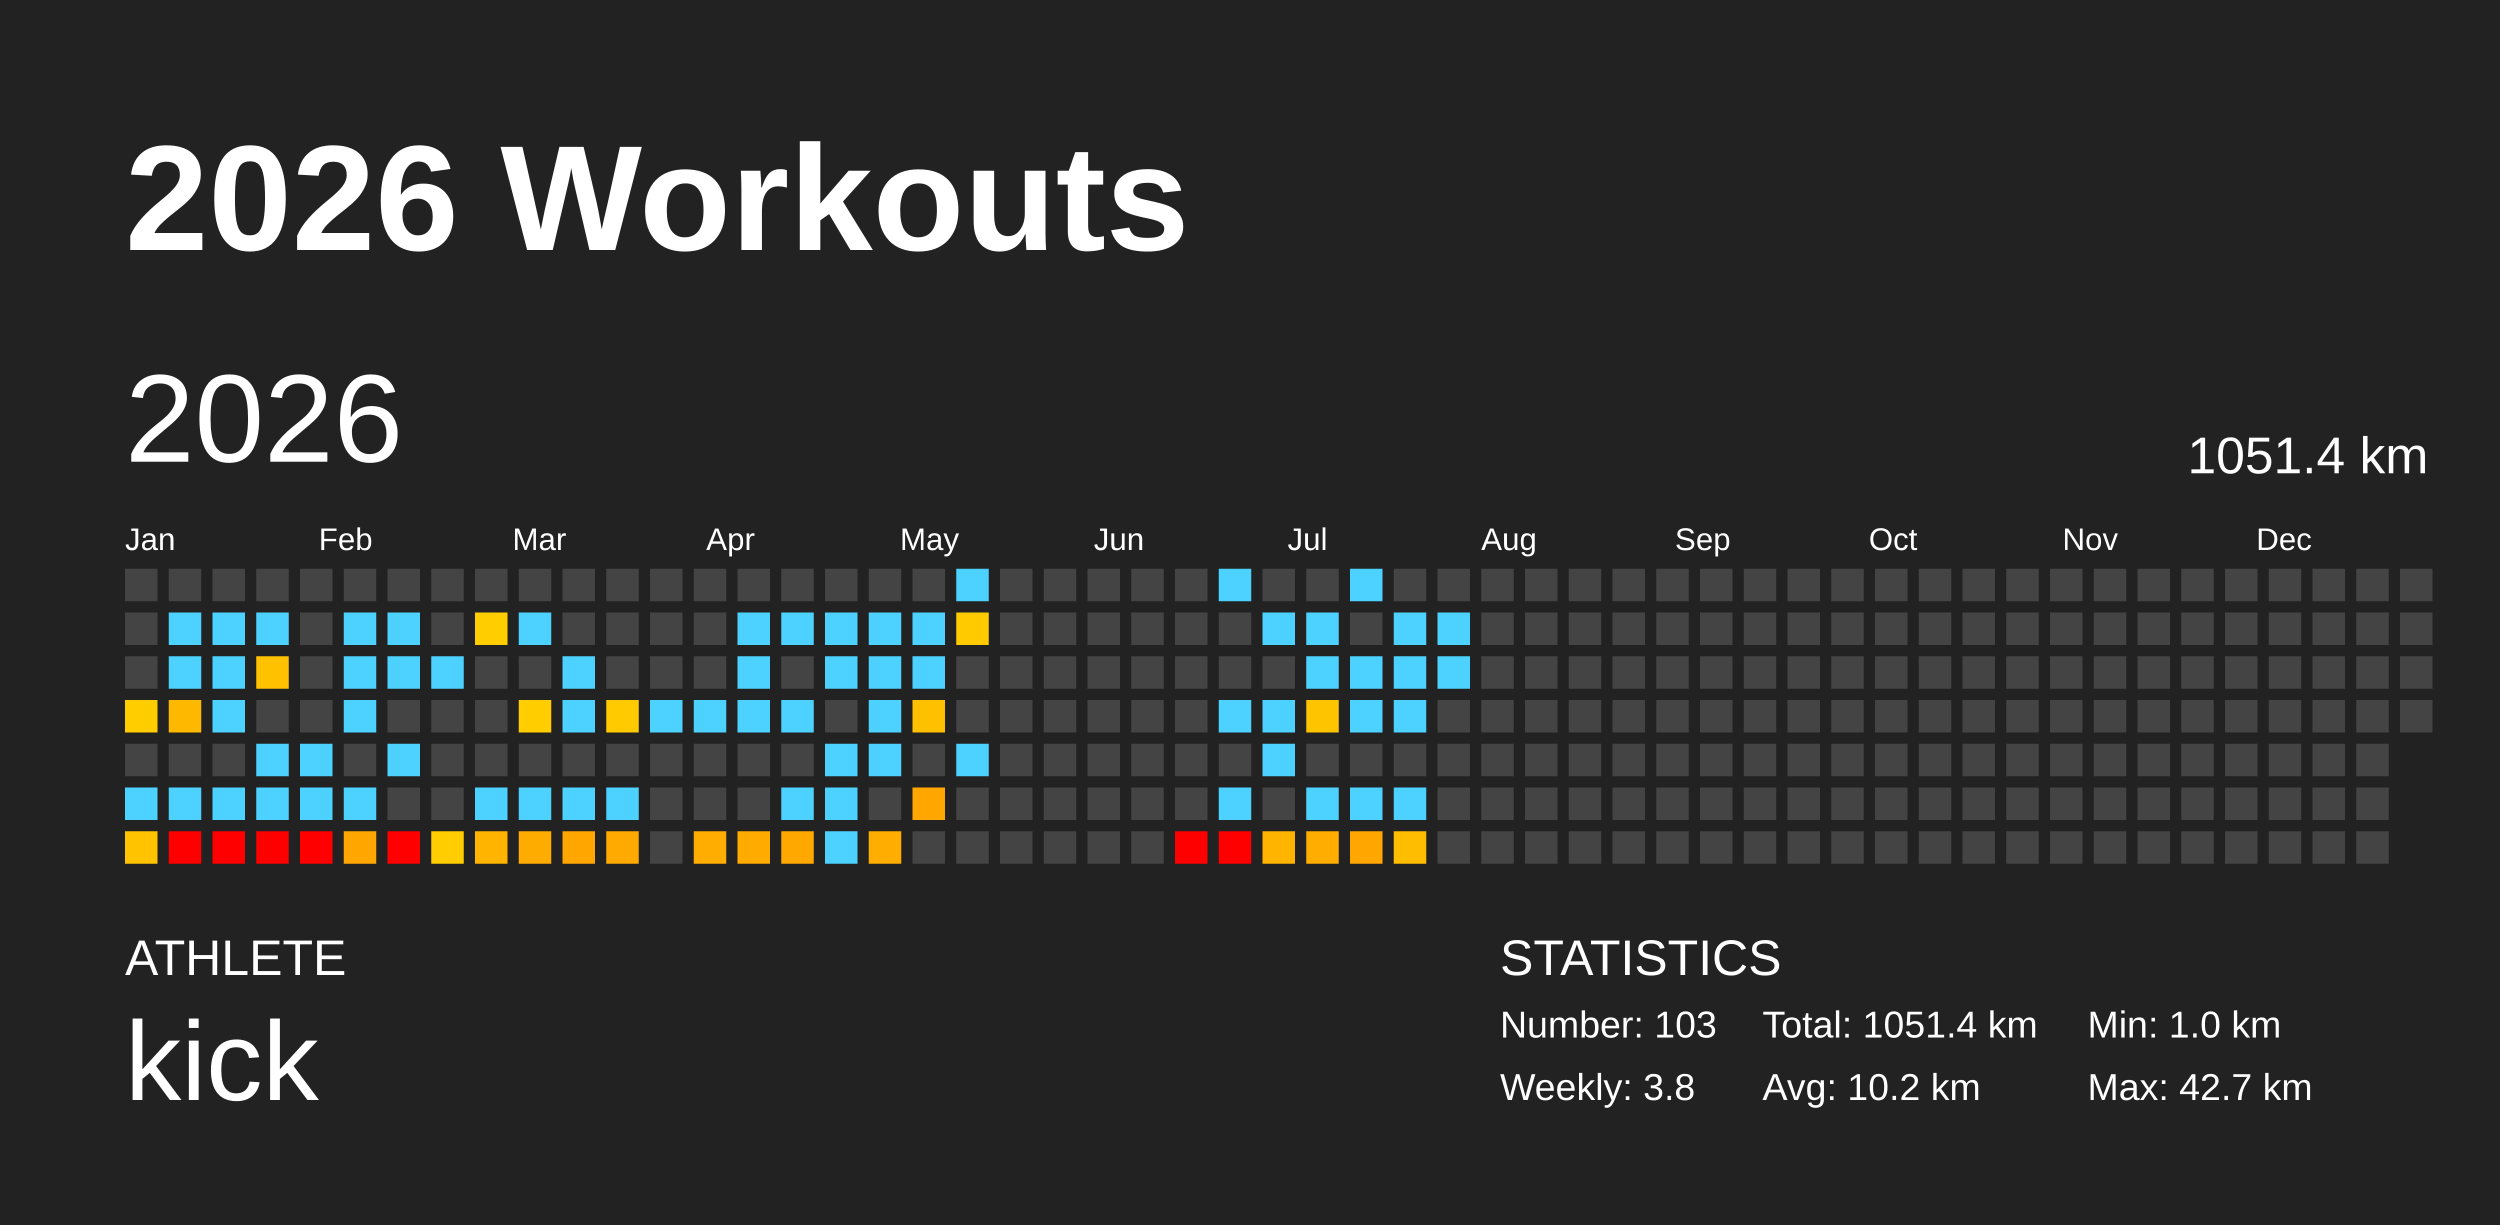
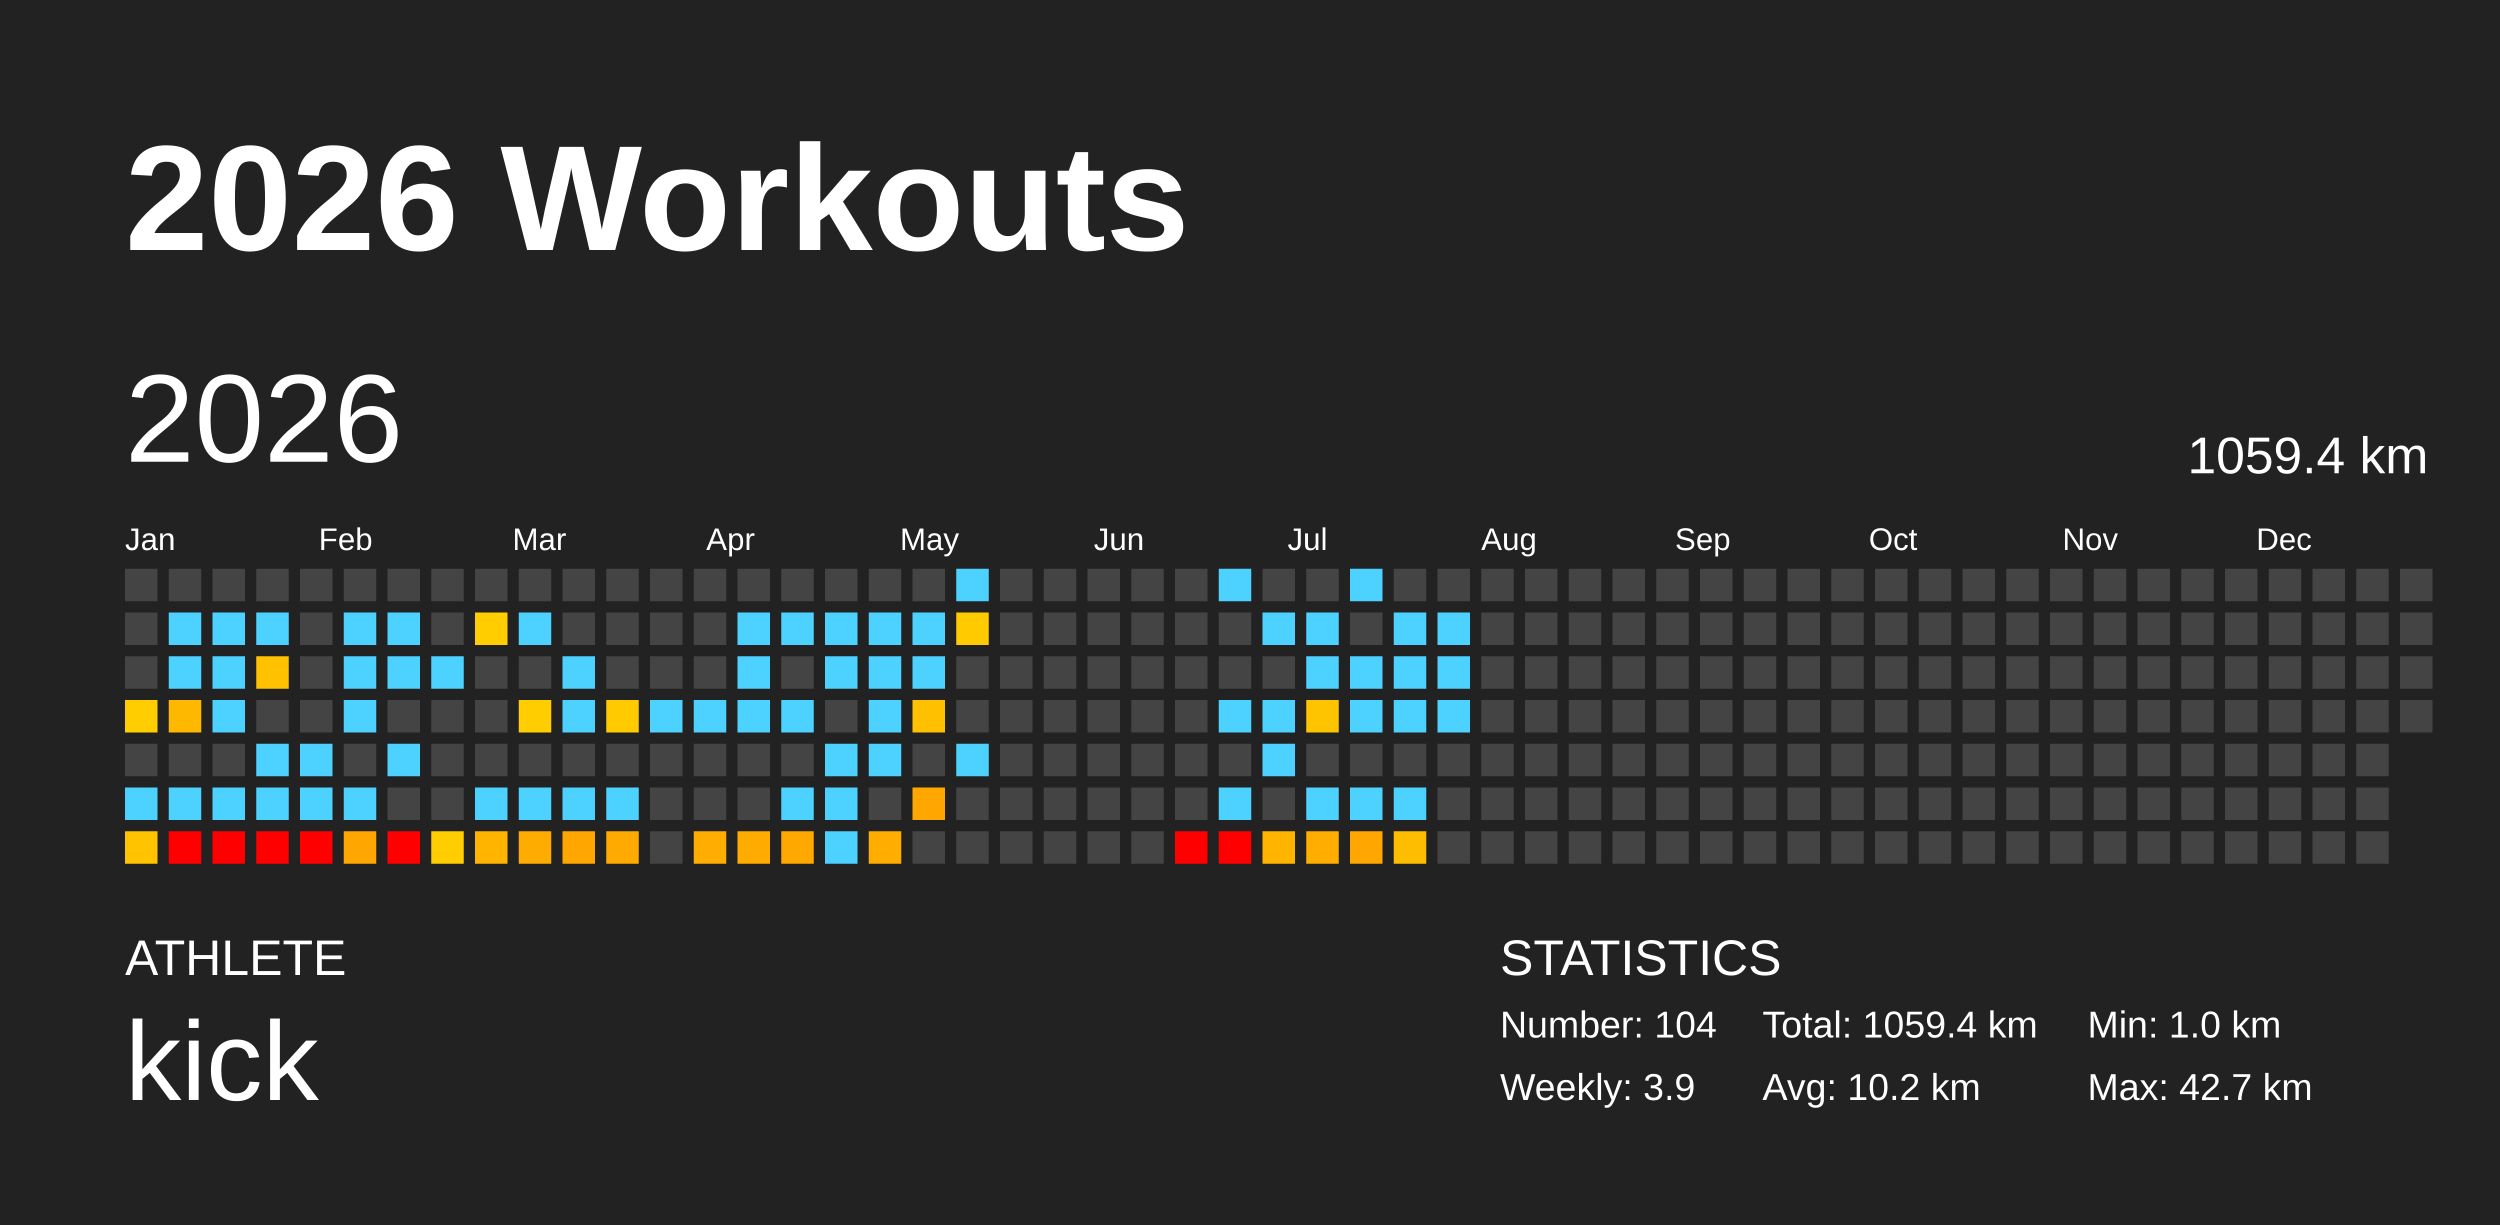
<svg xmlns="http://www.w3.org/2000/svg" baseProfile="full" height="98mm" version="1.1" viewBox="0,0,200,98" width="200mm">
  <defs />
  <rect fill="#222222" height="98" width="200" x="0" y="0" />
  <text fill="#FFFFFF" style="font-size:12px; font-family:Arial; font-weight:bold;" x="10" y="20">2026 Workouts</text>
  <text fill="#FFFFFF" style="font-size:4px; font-family:Arial" x="10" y="78">ATHLETE</text>
  <text fill="#FFFFFF" style="font-size:9px; font-family:Arial" x="10" y="88">kick</text>
  <text fill="#FFFFFF" style="font-size:4px; font-family:Arial" x="120" y="78">STATISTICS</text>
-   <text fill="#FFFFFF" style="font-size:3px; font-family:Arial" x="120" y="83">Number: 103</text>
-   <text fill="#FFFFFF" style="font-size:3px; font-family:Arial" x="120" y="88">Weekly: 3.8</text>
-   <text fill="#FFFFFF" style="font-size:3px; font-family:Arial" x="141" y="83">Total: 1051.4 km</text>
+   <text fill="#FFFFFF" style="font-size:3px; font-family:Arial" x="120" y="83">Number: 104</text>
+   <text fill="#FFFFFF" style="font-size:3px; font-family:Arial" x="120" y="88">Weekly: 3.9</text>
+   <text fill="#FFFFFF" style="font-size:3px; font-family:Arial" x="141" y="83">Total: 1059.4 km</text>
  <text fill="#FFFFFF" style="font-size:3px; font-family:Arial" x="141" y="88">Avg: 10.2 km</text>
  <text fill="#FFFFFF" style="font-size:3px; font-family:Arial" x="167" y="83">Min: 1.0 km</text>
  <text fill="#FFFFFF" style="font-size:3px; font-family:Arial" x="167" y="88">Max: 42.7 km</text>
  <text dominant-baseline="hanging" fill="#FFFFFF" style="font-size:10.0px; font-family:Arial;" x="10" y="30">2026</text>
-   <text dominant-baseline="hanging" fill="#FFFFFF" style="font-size:4.125px; font-family:Arial;" x="175" y="35">1051.4 km</text>
+   <text dominant-baseline="hanging" fill="#FFFFFF" style="font-size:4.125px; font-family:Arial;" x="175" y="35">1059.4 km</text>
  <text fill="#FFFFFF" style="font-size:2.5px; font-family:Arial" x="10.0" y="44">Jan</text>
  <text fill="#FFFFFF" style="font-size:2.5px; font-family:Arial" x="25.5" y="44">Feb</text>
  <text fill="#FFFFFF" style="font-size:2.5px; font-family:Arial" x="41.0" y="44">Mar</text>
  <text fill="#FFFFFF" style="font-size:2.5px; font-family:Arial" x="56.5" y="44">Apr</text>
  <text fill="#FFFFFF" style="font-size:2.5px; font-family:Arial" x="72.0" y="44">May</text>
  <text fill="#FFFFFF" style="font-size:2.5px; font-family:Arial" x="87.5" y="44">Jun</text>
  <text fill="#FFFFFF" style="font-size:2.5px; font-family:Arial" x="103.0" y="44">Jul</text>
  <text fill="#FFFFFF" style="font-size:2.5px; font-family:Arial" x="118.5" y="44">Aug</text>
  <text fill="#FFFFFF" style="font-size:2.5px; font-family:Arial" x="134.0" y="44">Sep</text>
  <text fill="#FFFFFF" style="font-size:2.5px; font-family:Arial" x="149.5" y="44">Oct</text>
  <text fill="#FFFFFF" style="font-size:2.5px; font-family:Arial" x="165.0" y="44">Nov</text>
  <text fill="#FFFFFF" style="font-size:2.5px; font-family:Arial" x="180.5" y="44">Dec</text>
  <rect fill="#444444" height="2.6" width="2.6" x="10.0" y="45.5" />
  <rect fill="#444444" height="2.6" width="2.6" x="10.0" y="49.0" />
  <rect fill="#444444" height="2.6" width="2.6" x="10.0" y="52.5" />
  <rect fill="#ffcd00" height="2.6" width="2.6" x="10.0" y="56.0" />
  <rect fill="#444444" height="2.6" width="2.6" x="10.0" y="59.5" />
  <rect fill="#4dd2ff" height="2.6" width="2.6" x="10.0" y="63.0" />
  <rect fill="#ffc300" height="2.6" width="2.6" x="10.0" y="66.5" />
  <rect fill="#444444" height="2.6" width="2.6" x="13.5" y="45.5" />
  <rect fill="#4dd2ff" height="2.6" width="2.6" x="13.5" y="49.0" />
  <rect fill="#4dd2ff" height="2.6" width="2.6" x="13.5" y="52.5" />
  <rect fill="#ffb800" height="2.6" width="2.6" x="13.5" y="56.0" />
  <rect fill="#444444" height="2.6" width="2.6" x="13.5" y="59.5" />
  <rect fill="#4dd2ff" height="2.6" width="2.6" x="13.5" y="63.0" />
  <rect fill="red" height="2.6" width="2.6" x="13.5" y="66.5" />
  <rect fill="#444444" height="2.6" width="2.6" x="17.0" y="45.5" />
  <rect fill="#4dd2ff" height="2.6" width="2.6" x="17.0" y="49.0" />
  <rect fill="#4dd2ff" height="2.6" width="2.6" x="17.0" y="52.5" />
  <rect fill="#4dd2ff" height="2.6" width="2.6" x="17.0" y="56.0" />
  <rect fill="#444444" height="2.6" width="2.6" x="17.0" y="59.5" />
  <rect fill="#4dd2ff" height="2.6" width="2.6" x="17.0" y="63.0" />
  <rect fill="red" height="2.6" width="2.6" x="17.0" y="66.5" />
  <rect fill="#444444" height="2.6" width="2.6" x="20.5" y="45.5" />
  <rect fill="#4dd2ff" height="2.6" width="2.6" x="20.5" y="49.0" />
  <rect fill="#ffc100" height="2.6" width="2.6" x="20.5" y="52.5" />
  <rect fill="#444444" height="2.6" width="2.6" x="20.5" y="56.0" />
  <rect fill="#4dd2ff" height="2.6" width="2.6" x="20.5" y="59.5" />
  <rect fill="#4dd2ff" height="2.6" width="2.6" x="20.5" y="63.0" />
  <rect fill="red" height="2.6" width="2.6" x="20.5" y="66.5" />
  <rect fill="#444444" height="2.6" width="2.6" x="24.0" y="45.5" />
  <rect fill="#444444" height="2.6" width="2.6" x="24.0" y="49.0" />
  <rect fill="#444444" height="2.6" width="2.6" x="24.0" y="52.5" />
  <rect fill="#444444" height="2.6" width="2.6" x="24.0" y="56.0" />
  <rect fill="#4dd2ff" height="2.6" width="2.6" x="24.0" y="59.5" />
  <rect fill="#4dd2ff" height="2.6" width="2.6" x="24.0" y="63.0" />
  <rect fill="red" height="2.6" width="2.6" x="24.0" y="66.5" />
  <rect fill="#444444" height="2.6" width="2.6" x="27.5" y="45.5" />
  <rect fill="#4dd2ff" height="2.6" width="2.6" x="27.5" y="49.0" />
  <rect fill="#4dd2ff" height="2.6" width="2.6" x="27.5" y="52.5" />
  <rect fill="#4dd2ff" height="2.6" width="2.6" x="27.5" y="56.0" />
  <rect fill="#444444" height="2.6" width="2.6" x="27.5" y="59.5" />
  <rect fill="#4dd2ff" height="2.6" width="2.6" x="27.5" y="63.0" />
  <rect fill="#ffa700" height="2.6" width="2.6" x="27.5" y="66.5" />
  <rect fill="#444444" height="2.6" width="2.6" x="31.0" y="45.5" />
  <rect fill="#4dd2ff" height="2.6" width="2.6" x="31.0" y="49.0" />
  <rect fill="#4dd2ff" height="2.6" width="2.6" x="31.0" y="52.5" />
  <rect fill="#444444" height="2.6" width="2.6" x="31.0" y="56.0" />
  <rect fill="#4dd2ff" height="2.6" width="2.6" x="31.0" y="59.5" />
  <rect fill="#444444" height="2.6" width="2.6" x="31.0" y="63.0" />
  <rect fill="red" height="2.6" width="2.6" x="31.0" y="66.5" />
  <rect fill="#444444" height="2.6" width="2.6" x="34.5" y="45.5" />
  <rect fill="#444444" height="2.6" width="2.6" x="34.5" y="49.0" />
  <rect fill="#4dd2ff" height="2.6" width="2.6" x="34.5" y="52.5" />
  <rect fill="#444444" height="2.6" width="2.6" x="34.5" y="56.0" />
  <rect fill="#444444" height="2.6" width="2.6" x="34.5" y="59.5" />
  <rect fill="#444444" height="2.6" width="2.6" x="34.5" y="63.0" />
  <rect fill="#ffcd00" height="2.6" width="2.6" x="34.5" y="66.5" />
  <rect fill="#444444" height="2.6" width="2.6" x="38.0" y="45.5" />
  <rect fill="#ffcd00" height="2.6" width="2.6" x="38.0" y="49.0" />
  <rect fill="#444444" height="2.6" width="2.6" x="38.0" y="52.5" />
  <rect fill="#444444" height="2.6" width="2.6" x="38.0" y="56.0" />
  <rect fill="#444444" height="2.6" width="2.6" x="38.0" y="59.5" />
  <rect fill="#4dd2ff" height="2.6" width="2.6" x="38.0" y="63.0" />
  <rect fill="#ffb500" height="2.6" width="2.6" x="38.0" y="66.5" />
  <rect fill="#444444" height="2.6" width="2.6" x="41.5" y="45.5" />
  <rect fill="#4dd2ff" height="2.6" width="2.6" x="41.5" y="49.0" />
  <rect fill="#444444" height="2.6" width="2.6" x="41.5" y="52.5" />
  <rect fill="#ffcd00" height="2.6" width="2.6" x="41.5" y="56.0" />
  <rect fill="#444444" height="2.6" width="2.6" x="41.5" y="59.5" />
  <rect fill="#4dd2ff" height="2.6" width="2.6" x="41.5" y="63.0" />
  <rect fill="#ffac00" height="2.6" width="2.6" x="41.5" y="66.5" />
  <rect fill="#444444" height="2.6" width="2.6" x="45.0" y="45.5" />
  <rect fill="#444444" height="2.6" width="2.6" x="45.0" y="49.0" />
  <rect fill="#4dd2ff" height="2.6" width="2.6" x="45.0" y="52.5" />
  <rect fill="#4dd2ff" height="2.6" width="2.6" x="45.0" y="56.0" />
  <rect fill="#444444" height="2.6" width="2.6" x="45.0" y="59.5" />
  <rect fill="#4dd2ff" height="2.6" width="2.6" x="45.0" y="63.0" />
  <rect fill="#ffa600" height="2.6" width="2.6" x="45.0" y="66.5" />
  <rect fill="#444444" height="2.6" width="2.6" x="48.5" y="45.5" />
  <rect fill="#444444" height="2.6" width="2.6" x="48.5" y="49.0" />
  <rect fill="#444444" height="2.6" width="2.6" x="48.5" y="52.5" />
  <rect fill="#ffcb00" height="2.6" width="2.6" x="48.5" y="56.0" />
  <rect fill="#444444" height="2.6" width="2.6" x="48.5" y="59.5" />
  <rect fill="#4dd2ff" height="2.6" width="2.6" x="48.5" y="63.0" />
  <rect fill="#ffaa00" height="2.6" width="2.6" x="48.5" y="66.5" />
  <rect fill="#444444" height="2.6" width="2.6" x="52.0" y="45.5" />
  <rect fill="#444444" height="2.6" width="2.6" x="52.0" y="49.0" />
  <rect fill="#444444" height="2.6" width="2.6" x="52.0" y="52.5" />
  <rect fill="#4dd2ff" height="2.6" width="2.6" x="52.0" y="56.0" />
  <rect fill="#444444" height="2.6" width="2.6" x="52.0" y="59.5" />
  <rect fill="#444444" height="2.6" width="2.6" x="52.0" y="63.0" />
  <rect fill="#444444" height="2.6" width="2.6" x="52.0" y="66.5" />
  <rect fill="#444444" height="2.6" width="2.6" x="55.5" y="45.5" />
  <rect fill="#444444" height="2.6" width="2.6" x="55.5" y="49.0" />
  <rect fill="#444444" height="2.6" width="2.6" x="55.5" y="52.5" />
  <rect fill="#4dd2ff" height="2.6" width="2.6" x="55.5" y="56.0" />
  <rect fill="#444444" height="2.6" width="2.6" x="55.5" y="59.5" />
  <rect fill="#444444" height="2.6" width="2.6" x="55.5" y="63.0" />
  <rect fill="#ffad00" height="2.6" width="2.6" x="55.5" y="66.5" />
  <rect fill="#444444" height="2.6" width="2.6" x="59.0" y="45.5" />
  <rect fill="#4dd2ff" height="2.6" width="2.6" x="59.0" y="49.0" />
  <rect fill="#4dd2ff" height="2.6" width="2.6" x="59.0" y="52.5" />
  <rect fill="#4dd2ff" height="2.6" width="2.6" x="59.0" y="56.0" />
  <rect fill="#444444" height="2.6" width="2.6" x="59.0" y="59.5" />
  <rect fill="#444444" height="2.6" width="2.6" x="59.0" y="63.0" />
  <rect fill="#ffab00" height="2.6" width="2.6" x="59.0" y="66.5" />
  <rect fill="#444444" height="2.6" width="2.6" x="62.5" y="45.5" />
  <rect fill="#4dd2ff" height="2.6" width="2.6" x="62.5" y="49.0" />
  <rect fill="#444444" height="2.6" width="2.6" x="62.5" y="52.5" />
  <rect fill="#4dd2ff" height="2.6" width="2.6" x="62.5" y="56.0" />
  <rect fill="#444444" height="2.6" width="2.6" x="62.5" y="59.5" />
  <rect fill="#4dd2ff" height="2.6" width="2.6" x="62.5" y="63.0" />
  <rect fill="#ffa900" height="2.6" width="2.6" x="62.5" y="66.5" />
  <rect fill="#444444" height="2.6" width="2.6" x="66.0" y="45.5" />
  <rect fill="#4dd2ff" height="2.6" width="2.6" x="66.0" y="49.0" />
  <rect fill="#4dd2ff" height="2.6" width="2.6" x="66.0" y="52.5" />
  <rect fill="#444444" height="2.6" width="2.6" x="66.0" y="56.0" />
  <rect fill="#4dd2ff" height="2.6" width="2.6" x="66.0" y="59.5" />
  <rect fill="#4dd2ff" height="2.6" width="2.6" x="66.0" y="63.0" />
  <rect fill="#4dd2ff" height="2.6" width="2.6" x="66.0" y="66.5" />
  <rect fill="#444444" height="2.6" width="2.6" x="69.5" y="45.5" />
  <rect fill="#4dd2ff" height="2.6" width="2.6" x="69.5" y="49.0" />
  <rect fill="#4dd2ff" height="2.6" width="2.6" x="69.5" y="52.5" />
  <rect fill="#4dd2ff" height="2.6" width="2.6" x="69.5" y="56.0" />
  <rect fill="#4dd2ff" height="2.6" width="2.6" x="69.5" y="59.5" />
  <rect fill="#444444" height="2.6" width="2.6" x="69.5" y="63.0" />
  <rect fill="#ffae00" height="2.6" width="2.6" x="69.5" y="66.5" />
  <rect fill="#444444" height="2.6" width="2.6" x="73.0" y="45.5" />
  <rect fill="#4dd2ff" height="2.6" width="2.6" x="73.0" y="49.0" />
  <rect fill="#4dd2ff" height="2.6" width="2.6" x="73.0" y="52.5" />
  <rect fill="#ffc000" height="2.6" width="2.6" x="73.0" y="56.0" />
  <rect fill="#444444" height="2.6" width="2.6" x="73.0" y="59.5" />
  <rect fill="#ffa700" height="2.6" width="2.6" x="73.0" y="63.0" />
  <rect fill="#444444" height="2.6" width="2.6" x="73.0" y="66.5" />
  <rect fill="#4dd2ff" height="2.6" width="2.6" x="76.5" y="45.5" />
  <rect fill="#ffcb00" height="2.6" width="2.6" x="76.5" y="49.0" />
  <rect fill="#444444" height="2.6" width="2.6" x="76.5" y="52.5" />
  <rect fill="#444444" height="2.6" width="2.6" x="76.5" y="56.0" />
  <rect fill="#4dd2ff" height="2.6" width="2.6" x="76.5" y="59.5" />
  <rect fill="#444444" height="2.6" width="2.6" x="76.5" y="63.0" />
  <rect fill="#444444" height="2.6" width="2.6" x="76.5" y="66.5" />
  <rect fill="#444444" height="2.6" width="2.6" x="80.0" y="45.5" />
  <rect fill="#444444" height="2.6" width="2.6" x="80.0" y="49.0" />
  <rect fill="#444444" height="2.6" width="2.6" x="80.0" y="52.5" />
  <rect fill="#444444" height="2.6" width="2.6" x="80.0" y="56.0" />
  <rect fill="#444444" height="2.6" width="2.6" x="80.0" y="59.5" />
  <rect fill="#444444" height="2.6" width="2.6" x="80.0" y="63.0" />
  <rect fill="#444444" height="2.6" width="2.6" x="80.0" y="66.5" />
  <rect fill="#444444" height="2.6" width="2.6" x="83.5" y="45.5" />
  <rect fill="#444444" height="2.6" width="2.6" x="83.5" y="49.0" />
  <rect fill="#444444" height="2.6" width="2.6" x="83.5" y="52.5" />
  <rect fill="#444444" height="2.6" width="2.6" x="83.5" y="56.0" />
  <rect fill="#444444" height="2.6" width="2.6" x="83.5" y="59.5" />
  <rect fill="#444444" height="2.6" width="2.6" x="83.5" y="63.0" />
  <rect fill="#444444" height="2.6" width="2.6" x="83.5" y="66.5" />
  <rect fill="#444444" height="2.6" width="2.6" x="87.0" y="45.5" />
  <rect fill="#444444" height="2.6" width="2.6" x="87.0" y="49.0" />
  <rect fill="#444444" height="2.6" width="2.6" x="87.0" y="52.5" />
  <rect fill="#444444" height="2.6" width="2.6" x="87.0" y="56.0" />
  <rect fill="#444444" height="2.6" width="2.6" x="87.0" y="59.5" />
  <rect fill="#444444" height="2.6" width="2.6" x="87.0" y="63.0" />
  <rect fill="#444444" height="2.6" width="2.6" x="87.0" y="66.5" />
  <rect fill="#444444" height="2.6" width="2.6" x="90.5" y="45.5" />
  <rect fill="#444444" height="2.6" width="2.6" x="90.5" y="49.0" />
  <rect fill="#444444" height="2.6" width="2.6" x="90.5" y="52.5" />
  <rect fill="#444444" height="2.6" width="2.6" x="90.5" y="56.0" />
  <rect fill="#444444" height="2.6" width="2.6" x="90.5" y="59.5" />
  <rect fill="#444444" height="2.6" width="2.6" x="90.5" y="63.0" />
  <rect fill="#444444" height="2.6" width="2.6" x="90.5" y="66.5" />
  <rect fill="#444444" height="2.6" width="2.6" x="94.0" y="45.5" />
  <rect fill="#444444" height="2.6" width="2.6" x="94.0" y="49.0" />
  <rect fill="#444444" height="2.6" width="2.6" x="94.0" y="52.5" />
  <rect fill="#444444" height="2.6" width="2.6" x="94.0" y="56.0" />
  <rect fill="#444444" height="2.6" width="2.6" x="94.0" y="59.5" />
  <rect fill="#444444" height="2.6" width="2.6" x="94.0" y="63.0" />
  <rect fill="red" height="2.6" width="2.6" x="94.0" y="66.5" />
  <rect fill="#4dd2ff" height="2.6" width="2.6" x="97.5" y="45.5" />
  <rect fill="#444444" height="2.6" width="2.6" x="97.5" y="49.0" />
  <rect fill="#444444" height="2.6" width="2.6" x="97.5" y="52.5" />
  <rect fill="#4dd2ff" height="2.6" width="2.6" x="97.5" y="56.0" />
  <rect fill="#444444" height="2.6" width="2.6" x="97.5" y="59.5" />
  <rect fill="#4dd2ff" height="2.6" width="2.6" x="97.5" y="63.0" />
  <rect fill="red" height="2.6" width="2.6" x="97.5" y="66.5" />
  <rect fill="#444444" height="2.6" width="2.6" x="101.0" y="45.5" />
  <rect fill="#4dd2ff" height="2.6" width="2.6" x="101.0" y="49.0" />
  <rect fill="#444444" height="2.6" width="2.6" x="101.0" y="52.5" />
  <rect fill="#4dd2ff" height="2.6" width="2.6" x="101.0" y="56.0" />
  <rect fill="#4dd2ff" height="2.6" width="2.6" x="101.0" y="59.5" />
  <rect fill="#444444" height="2.6" width="2.6" x="101.0" y="63.0" />
  <rect fill="#ffb400" height="2.6" width="2.6" x="101.0" y="66.5" />
  <rect fill="#444444" height="2.6" width="2.6" x="104.5" y="45.5" />
  <rect fill="#4dd2ff" height="2.6" width="2.6" x="104.5" y="49.0" />
  <rect fill="#4dd2ff" height="2.6" width="2.6" x="104.5" y="52.5" />
  <rect fill="#ffc400" height="2.6" width="2.6" x="104.5" y="56.0" />
  <rect fill="#444444" height="2.6" width="2.6" x="104.5" y="59.5" />
  <rect fill="#4dd2ff" height="2.6" width="2.6" x="104.5" y="63.0" />
  <rect fill="#ffae00" height="2.6" width="2.6" x="104.5" y="66.5" />
  <rect fill="#4dd2ff" height="2.6" width="2.6" x="108.0" y="45.5" />
  <rect fill="#444444" height="2.6" width="2.6" x="108.0" y="49.0" />
  <rect fill="#4dd2ff" height="2.6" width="2.6" x="108.0" y="52.5" />
  <rect fill="#4dd2ff" height="2.6" width="2.6" x="108.0" y="56.0" />
  <rect fill="#444444" height="2.6" width="2.6" x="108.0" y="59.5" />
  <rect fill="#4dd2ff" height="2.6" width="2.6" x="108.0" y="63.0" />
  <rect fill="#ffa700" height="2.6" width="2.6" x="108.0" y="66.5" />
  <rect fill="#444444" height="2.6" width="2.6" x="111.5" y="45.5" />
  <rect fill="#4dd2ff" height="2.6" width="2.6" x="111.5" y="49.0" />
  <rect fill="#4dd2ff" height="2.6" width="2.6" x="111.5" y="52.5" />
  <rect fill="#4dd2ff" height="2.6" width="2.6" x="111.5" y="56.0" />
  <rect fill="#444444" height="2.6" width="2.6" x="111.5" y="59.5" />
  <rect fill="#4dd2ff" height="2.6" width="2.6" x="111.5" y="63.0" />
  <rect fill="#ffbd00" height="2.6" width="2.6" x="111.5" y="66.5" />
  <rect fill="#444444" height="2.6" width="2.6" x="115.0" y="45.5" />
  <rect fill="#4dd2ff" height="2.6" width="2.6" x="115.0" y="49.0" />
  <rect fill="#4dd2ff" height="2.6" width="2.6" x="115.0" y="52.5" />
-   <rect fill="#444444" height="2.6" width="2.6" x="115.0" y="56.0" />
+   <rect fill="#4dd2ff" height="2.6" width="2.6" x="115.0" y="56.0" />
  <rect fill="#444444" height="2.6" width="2.6" x="115.0" y="59.5" />
  <rect fill="#444444" height="2.6" width="2.6" x="115.0" y="63.0" />
  <rect fill="#444444" height="2.6" width="2.6" x="115.0" y="66.5" />
  <rect fill="#444444" height="2.6" width="2.6" x="118.5" y="45.5" />
  <rect fill="#444444" height="2.6" width="2.6" x="118.5" y="49.0" />
  <rect fill="#444444" height="2.6" width="2.6" x="118.5" y="52.5" />
  <rect fill="#444444" height="2.6" width="2.6" x="118.5" y="56.0" />
  <rect fill="#444444" height="2.6" width="2.6" x="118.5" y="59.5" />
  <rect fill="#444444" height="2.6" width="2.6" x="118.5" y="63.0" />
  <rect fill="#444444" height="2.6" width="2.6" x="118.5" y="66.5" />
  <rect fill="#444444" height="2.6" width="2.6" x="122.0" y="45.5" />
  <rect fill="#444444" height="2.6" width="2.6" x="122.0" y="49.0" />
  <rect fill="#444444" height="2.6" width="2.6" x="122.0" y="52.5" />
  <rect fill="#444444" height="2.6" width="2.6" x="122.0" y="56.0" />
  <rect fill="#444444" height="2.6" width="2.6" x="122.0" y="59.5" />
  <rect fill="#444444" height="2.6" width="2.6" x="122.0" y="63.0" />
  <rect fill="#444444" height="2.6" width="2.6" x="122.0" y="66.5" />
  <rect fill="#444444" height="2.6" width="2.6" x="125.5" y="45.5" />
  <rect fill="#444444" height="2.6" width="2.6" x="125.5" y="49.0" />
  <rect fill="#444444" height="2.6" width="2.6" x="125.5" y="52.5" />
  <rect fill="#444444" height="2.6" width="2.6" x="125.5" y="56.0" />
  <rect fill="#444444" height="2.6" width="2.6" x="125.5" y="59.5" />
  <rect fill="#444444" height="2.6" width="2.6" x="125.5" y="63.0" />
  <rect fill="#444444" height="2.6" width="2.6" x="125.5" y="66.5" />
  <rect fill="#444444" height="2.6" width="2.6" x="129.0" y="45.5" />
  <rect fill="#444444" height="2.6" width="2.6" x="129.0" y="49.0" />
  <rect fill="#444444" height="2.6" width="2.6" x="129.0" y="52.5" />
  <rect fill="#444444" height="2.6" width="2.6" x="129.0" y="56.0" />
  <rect fill="#444444" height="2.6" width="2.6" x="129.0" y="59.5" />
  <rect fill="#444444" height="2.6" width="2.6" x="129.0" y="63.0" />
  <rect fill="#444444" height="2.6" width="2.6" x="129.0" y="66.5" />
  <rect fill="#444444" height="2.6" width="2.6" x="132.5" y="45.5" />
  <rect fill="#444444" height="2.6" width="2.6" x="132.5" y="49.0" />
  <rect fill="#444444" height="2.6" width="2.6" x="132.5" y="52.5" />
  <rect fill="#444444" height="2.6" width="2.6" x="132.5" y="56.0" />
  <rect fill="#444444" height="2.6" width="2.6" x="132.5" y="59.5" />
  <rect fill="#444444" height="2.6" width="2.6" x="132.5" y="63.0" />
  <rect fill="#444444" height="2.6" width="2.6" x="132.5" y="66.5" />
  <rect fill="#444444" height="2.6" width="2.6" x="136.0" y="45.5" />
  <rect fill="#444444" height="2.6" width="2.6" x="136.0" y="49.0" />
  <rect fill="#444444" height="2.6" width="2.6" x="136.0" y="52.5" />
  <rect fill="#444444" height="2.6" width="2.6" x="136.0" y="56.0" />
  <rect fill="#444444" height="2.6" width="2.6" x="136.0" y="59.5" />
  <rect fill="#444444" height="2.6" width="2.6" x="136.0" y="63.0" />
  <rect fill="#444444" height="2.6" width="2.6" x="136.0" y="66.5" />
  <rect fill="#444444" height="2.6" width="2.6" x="139.5" y="45.5" />
  <rect fill="#444444" height="2.6" width="2.6" x="139.5" y="49.0" />
  <rect fill="#444444" height="2.6" width="2.6" x="139.5" y="52.5" />
  <rect fill="#444444" height="2.6" width="2.6" x="139.5" y="56.0" />
  <rect fill="#444444" height="2.6" width="2.6" x="139.5" y="59.5" />
  <rect fill="#444444" height="2.6" width="2.6" x="139.5" y="63.0" />
  <rect fill="#444444" height="2.6" width="2.6" x="139.5" y="66.5" />
  <rect fill="#444444" height="2.6" width="2.6" x="143.0" y="45.5" />
  <rect fill="#444444" height="2.6" width="2.6" x="143.0" y="49.0" />
  <rect fill="#444444" height="2.6" width="2.6" x="143.0" y="52.5" />
  <rect fill="#444444" height="2.6" width="2.6" x="143.0" y="56.0" />
  <rect fill="#444444" height="2.6" width="2.6" x="143.0" y="59.5" />
  <rect fill="#444444" height="2.6" width="2.6" x="143.0" y="63.0" />
  <rect fill="#444444" height="2.6" width="2.6" x="143.0" y="66.5" />
  <rect fill="#444444" height="2.6" width="2.6" x="146.5" y="45.5" />
  <rect fill="#444444" height="2.6" width="2.6" x="146.5" y="49.0" />
  <rect fill="#444444" height="2.6" width="2.6" x="146.5" y="52.5" />
  <rect fill="#444444" height="2.6" width="2.6" x="146.5" y="56.0" />
  <rect fill="#444444" height="2.6" width="2.6" x="146.5" y="59.5" />
  <rect fill="#444444" height="2.6" width="2.6" x="146.5" y="63.0" />
  <rect fill="#444444" height="2.6" width="2.6" x="146.5" y="66.5" />
  <rect fill="#444444" height="2.6" width="2.6" x="150.0" y="45.5" />
  <rect fill="#444444" height="2.6" width="2.6" x="150.0" y="49.0" />
  <rect fill="#444444" height="2.6" width="2.6" x="150.0" y="52.5" />
  <rect fill="#444444" height="2.6" width="2.6" x="150.0" y="56.0" />
  <rect fill="#444444" height="2.6" width="2.6" x="150.0" y="59.5" />
  <rect fill="#444444" height="2.6" width="2.6" x="150.0" y="63.0" />
  <rect fill="#444444" height="2.6" width="2.6" x="150.0" y="66.5" />
  <rect fill="#444444" height="2.6" width="2.6" x="153.5" y="45.5" />
  <rect fill="#444444" height="2.6" width="2.6" x="153.5" y="49.0" />
  <rect fill="#444444" height="2.6" width="2.6" x="153.5" y="52.5" />
  <rect fill="#444444" height="2.6" width="2.6" x="153.5" y="56.0" />
  <rect fill="#444444" height="2.6" width="2.6" x="153.5" y="59.5" />
  <rect fill="#444444" height="2.6" width="2.6" x="153.5" y="63.0" />
  <rect fill="#444444" height="2.6" width="2.6" x="153.5" y="66.5" />
  <rect fill="#444444" height="2.6" width="2.6" x="157.0" y="45.5" />
  <rect fill="#444444" height="2.6" width="2.6" x="157.0" y="49.0" />
  <rect fill="#444444" height="2.6" width="2.6" x="157.0" y="52.5" />
  <rect fill="#444444" height="2.6" width="2.6" x="157.0" y="56.0" />
  <rect fill="#444444" height="2.6" width="2.6" x="157.0" y="59.5" />
  <rect fill="#444444" height="2.6" width="2.6" x="157.0" y="63.0" />
  <rect fill="#444444" height="2.6" width="2.6" x="157.0" y="66.5" />
  <rect fill="#444444" height="2.6" width="2.6" x="160.5" y="45.5" />
  <rect fill="#444444" height="2.6" width="2.6" x="160.5" y="49.0" />
  <rect fill="#444444" height="2.6" width="2.6" x="160.5" y="52.5" />
  <rect fill="#444444" height="2.6" width="2.6" x="160.5" y="56.0" />
  <rect fill="#444444" height="2.6" width="2.6" x="160.5" y="59.5" />
  <rect fill="#444444" height="2.6" width="2.6" x="160.5" y="63.0" />
  <rect fill="#444444" height="2.6" width="2.6" x="160.5" y="66.5" />
  <rect fill="#444444" height="2.6" width="2.6" x="164.0" y="45.5" />
  <rect fill="#444444" height="2.6" width="2.6" x="164.0" y="49.0" />
  <rect fill="#444444" height="2.6" width="2.6" x="164.0" y="52.5" />
  <rect fill="#444444" height="2.6" width="2.6" x="164.0" y="56.0" />
  <rect fill="#444444" height="2.6" width="2.6" x="164.0" y="59.5" />
  <rect fill="#444444" height="2.6" width="2.6" x="164.0" y="63.0" />
  <rect fill="#444444" height="2.6" width="2.6" x="164.0" y="66.5" />
  <rect fill="#444444" height="2.6" width="2.6" x="167.5" y="45.5" />
  <rect fill="#444444" height="2.6" width="2.6" x="167.5" y="49.0" />
  <rect fill="#444444" height="2.6" width="2.6" x="167.5" y="52.5" />
  <rect fill="#444444" height="2.6" width="2.6" x="167.5" y="56.0" />
  <rect fill="#444444" height="2.6" width="2.6" x="167.5" y="59.5" />
  <rect fill="#444444" height="2.6" width="2.6" x="167.5" y="63.0" />
  <rect fill="#444444" height="2.6" width="2.6" x="167.5" y="66.5" />
  <rect fill="#444444" height="2.6" width="2.6" x="171.0" y="45.5" />
  <rect fill="#444444" height="2.6" width="2.6" x="171.0" y="49.0" />
  <rect fill="#444444" height="2.6" width="2.6" x="171.0" y="52.5" />
  <rect fill="#444444" height="2.6" width="2.6" x="171.0" y="56.0" />
  <rect fill="#444444" height="2.6" width="2.6" x="171.0" y="59.5" />
  <rect fill="#444444" height="2.6" width="2.6" x="171.0" y="63.0" />
  <rect fill="#444444" height="2.6" width="2.6" x="171.0" y="66.5" />
  <rect fill="#444444" height="2.6" width="2.6" x="174.5" y="45.5" />
  <rect fill="#444444" height="2.6" width="2.6" x="174.5" y="49.0" />
  <rect fill="#444444" height="2.6" width="2.6" x="174.5" y="52.5" />
  <rect fill="#444444" height="2.6" width="2.6" x="174.5" y="56.0" />
  <rect fill="#444444" height="2.6" width="2.6" x="174.5" y="59.5" />
  <rect fill="#444444" height="2.6" width="2.6" x="174.5" y="63.0" />
  <rect fill="#444444" height="2.6" width="2.6" x="174.5" y="66.5" />
  <rect fill="#444444" height="2.6" width="2.6" x="178.0" y="45.5" />
  <rect fill="#444444" height="2.6" width="2.6" x="178.0" y="49.0" />
  <rect fill="#444444" height="2.6" width="2.6" x="178.0" y="52.5" />
  <rect fill="#444444" height="2.6" width="2.6" x="178.0" y="56.0" />
  <rect fill="#444444" height="2.6" width="2.6" x="178.0" y="59.5" />
  <rect fill="#444444" height="2.6" width="2.6" x="178.0" y="63.0" />
  <rect fill="#444444" height="2.6" width="2.6" x="178.0" y="66.5" />
  <rect fill="#444444" height="2.6" width="2.6" x="181.5" y="45.5" />
  <rect fill="#444444" height="2.6" width="2.6" x="181.5" y="49.0" />
  <rect fill="#444444" height="2.6" width="2.6" x="181.5" y="52.5" />
  <rect fill="#444444" height="2.6" width="2.6" x="181.5" y="56.0" />
  <rect fill="#444444" height="2.6" width="2.6" x="181.5" y="59.5" />
  <rect fill="#444444" height="2.6" width="2.6" x="181.5" y="63.0" />
  <rect fill="#444444" height="2.6" width="2.6" x="181.5" y="66.5" />
  <rect fill="#444444" height="2.6" width="2.6" x="185.0" y="45.5" />
  <rect fill="#444444" height="2.6" width="2.6" x="185.0" y="49.0" />
  <rect fill="#444444" height="2.6" width="2.6" x="185.0" y="52.5" />
  <rect fill="#444444" height="2.6" width="2.6" x="185.0" y="56.0" />
  <rect fill="#444444" height="2.6" width="2.6" x="185.0" y="59.5" />
  <rect fill="#444444" height="2.6" width="2.6" x="185.0" y="63.0" />
  <rect fill="#444444" height="2.6" width="2.6" x="185.0" y="66.5" />
  <rect fill="#444444" height="2.6" width="2.6" x="188.5" y="45.5" />
  <rect fill="#444444" height="2.6" width="2.6" x="188.5" y="49.0" />
  <rect fill="#444444" height="2.6" width="2.6" x="188.5" y="52.5" />
  <rect fill="#444444" height="2.6" width="2.6" x="188.5" y="56.0" />
  <rect fill="#444444" height="2.6" width="2.6" x="188.5" y="59.5" />
  <rect fill="#444444" height="2.6" width="2.6" x="188.5" y="63.0" />
  <rect fill="#444444" height="2.6" width="2.6" x="188.5" y="66.5" />
  <rect fill="#444444" height="2.6" width="2.6" x="192.0" y="45.5" />
  <rect fill="#444444" height="2.6" width="2.6" x="192.0" y="49.0" />
  <rect fill="#444444" height="2.6" width="2.6" x="192.0" y="52.5" />
  <rect fill="#444444" height="2.6" width="2.6" x="192.0" y="56.0" />
</svg>
